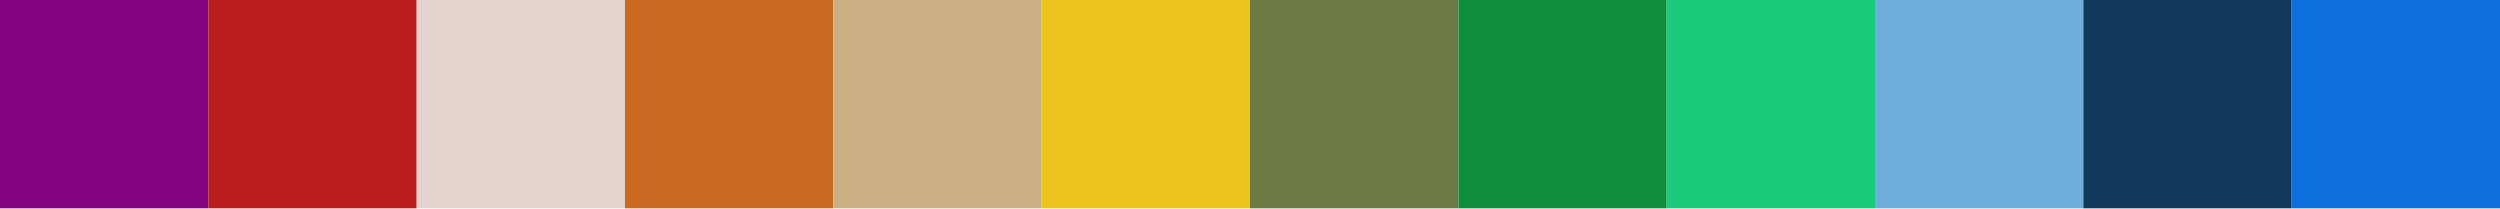
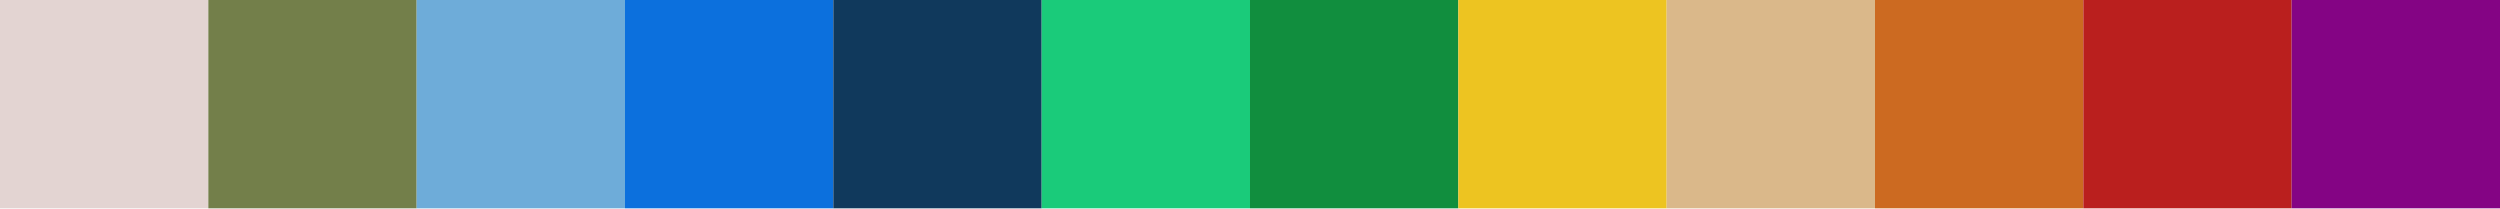
- <svg xmlns="http://www.w3.org/2000/svg" viewBox="0 0 120 10">
-   <path fill="#840484" d="M0 0h10v10H0z" />
-   <path fill="#B91E1C" d="M10 0h10v10H10z" />
-   <path fill="#E3D2CD" d="M20 0h10v10H20z" />
-   <path fill="#C96A20" d="M30 0h10v10H30z" />
-   <path fill="#CAB184" d="M40 0h10v10H40z" />
-   <path fill="#ECC41D" d="M50 0h10v10H50z" />
-   <path fill="#6D7A44" d="M60 0h10v10H60z" />
-   <path fill="#0E8E3D" d="M70 0h10v10H70z" />
-   <path fill="#1ACB7A" d="M80 0h10v10H80z" />
-   <path fill="#6FADDA" d="M90 0h10v10H90z" />
-   <path fill="#10395C" d="M100 0h10v10h-10z" />
-   <path fill="#0D70DD" d="M110 0h10v10h-10z" />
+ <svg xmlns="http://www.w3.org/2000/svg" width="240" height="20">
+   <path fill="#E3D4D2" d="M0 0h20v20H0z" />
+   <path fill="#737F4A" d="M20 0h20v20H20z" />
+   <path fill="#6EACD9" d="M40 0h20v20H40z" />
+   <path fill="#0C70DD" d="M60 0h20v20H60z" />
+   <path fill="#10395C" d="M80 0h20v20H80z" />
+   <path fill="#1ACB7A" d="M100 0h20v20h-20z" />
+   <path fill="#118E3E" d="M120 0h20v20h-20z" />
+   <path fill="#EDC421" d="M140 0h20v20h-20z" />
+   <path fill="#DAB88A" d="M160 0h20v20h-20z" />
+   <path fill="#CC6A21" d="M180 0h20v20h-20z" />
+   <path fill="#BA1F1E" d="M200 0h20v20h-20z" />
+   <path fill="#840484" d="M220 0h20v20h-20z" />
</svg>
